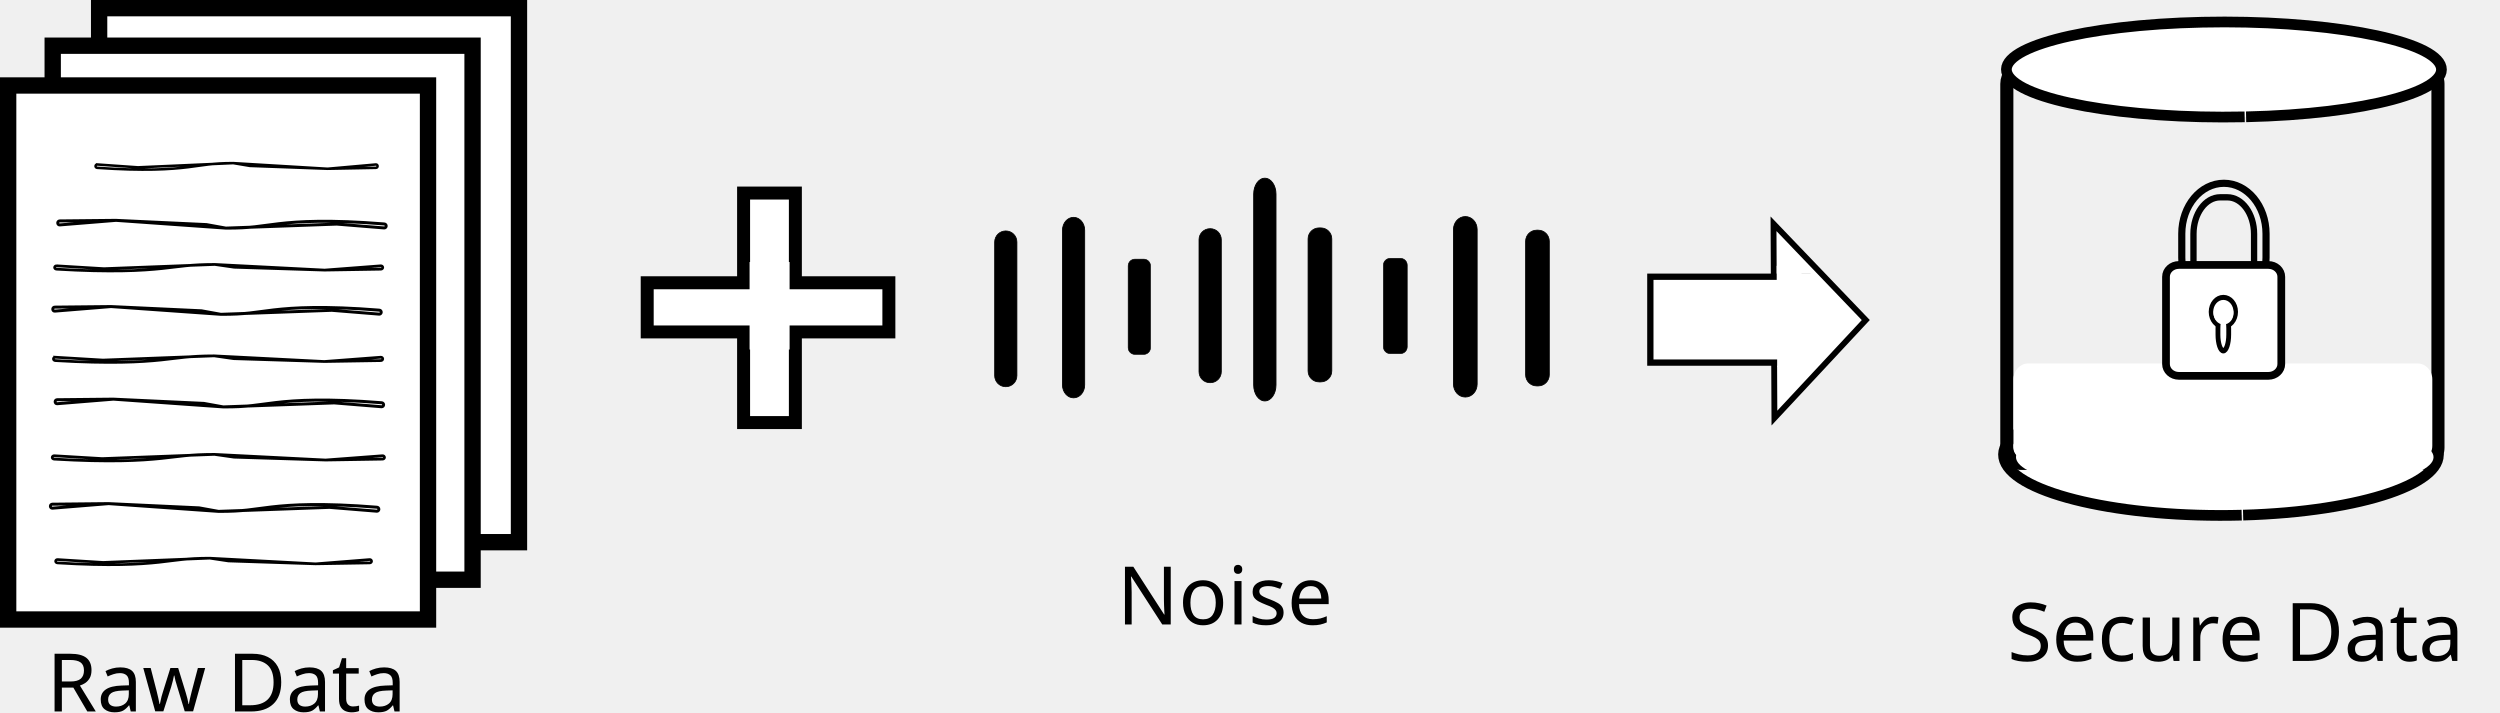
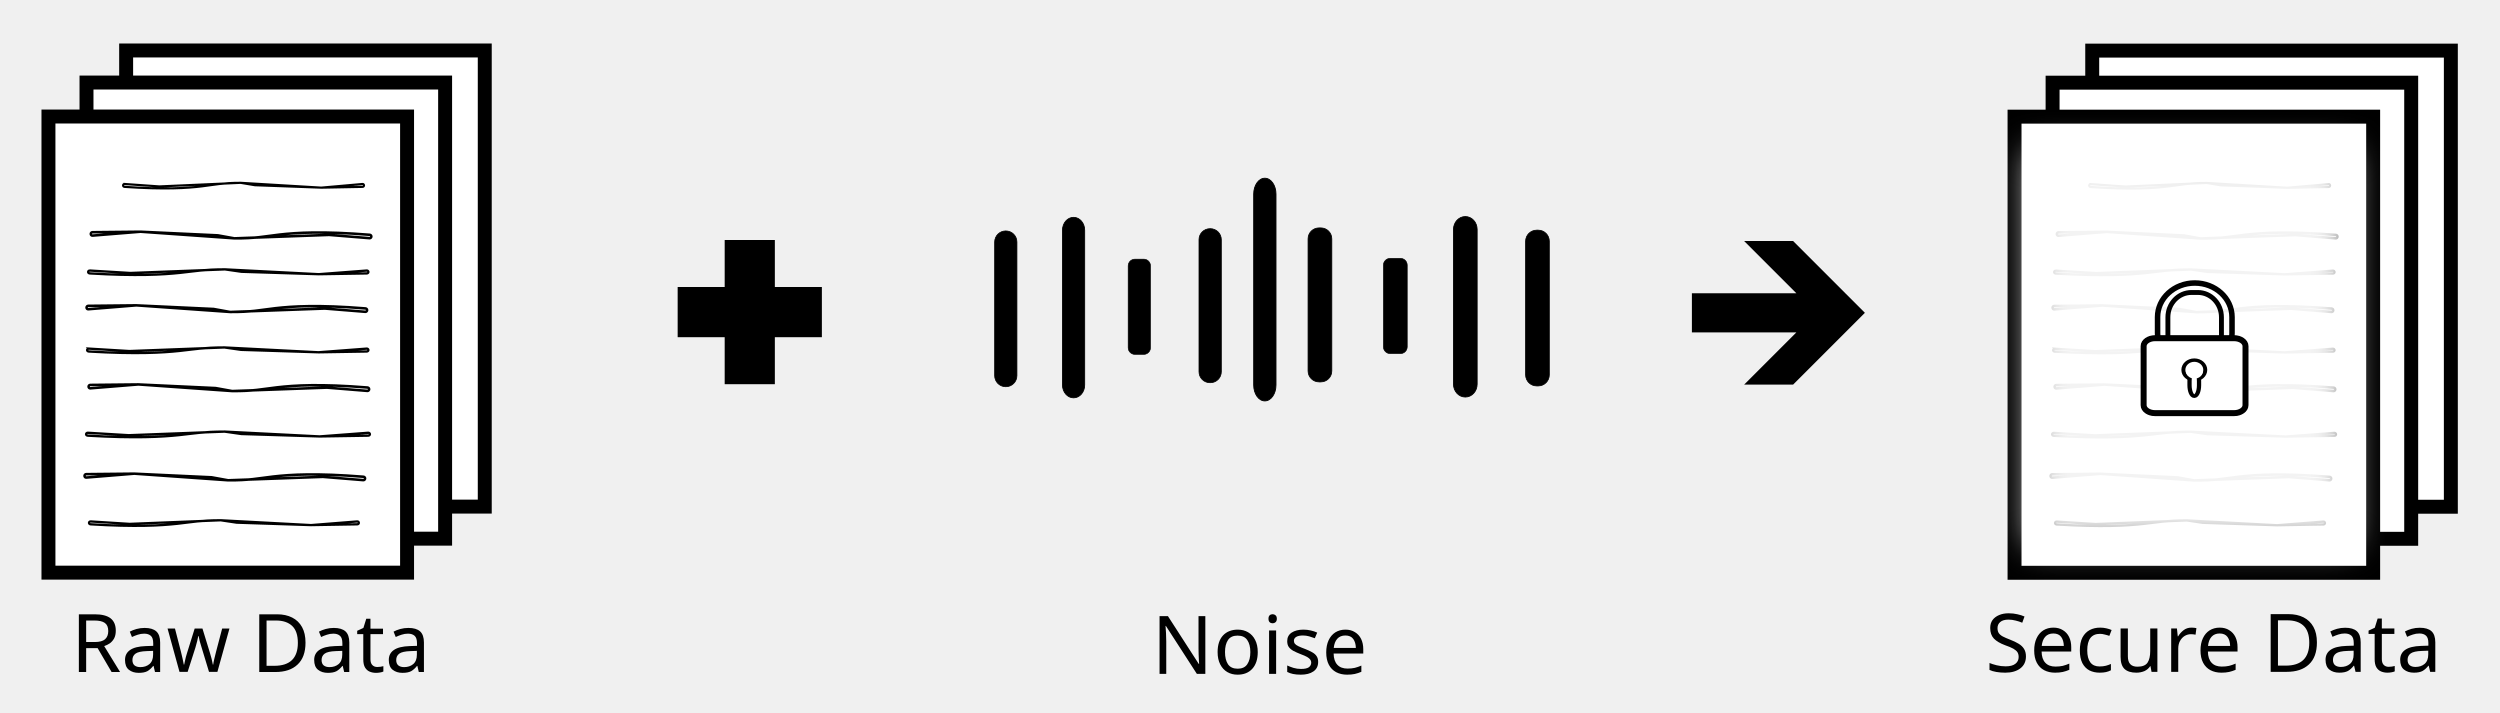
- <svg xmlns="http://www.w3.org/2000/svg" width="326.901mm" height="93.195mm" viewBox="0 0 326.901 93.195" version="1.1" id="svg5">
-   <defs id="defs2" />
+ <svg xmlns="http://www.w3.org/2000/svg" xmlns:xlink="http://www.w3.org/1999/xlink" width="326.901mm" height="93.195mm" viewBox="0 0 326.901 93.195" version="1.1" id="svg5">
+   <defs id="defs2">
+     <symbol id="MagneticDrum">
+       <path d="m 6.615,30.427 a 17.198,17.198 0 0 1 0,-21.167 H 33.073 a 17.198,17.198 0 0 1 0,21.167 z" style="stroke-width:0.529" id="path2652" />
+       <path d="m 33.073,30.427 a 17.198,17.198 0 0 1 0,-21.167" style="fill:none;stroke-width:0.529;stroke-linecap:butt" id="path2654" />
+     </symbol>
+     <symbol id="Mail">
+       <g style="fill:none;stroke-width:4" id="g2969">
+         <path style="stroke-width:1.058" d="m 2.778,14.579 h 13.494 V 4.63 H 2.778 Z" id="path2961" />
+         <path style="stroke-width:1.058" d="M 2.91,4.696 8.731,10.676 c 0.423,0.423 1.164,0.423 1.587,0.003 l 5.821,-5.983" id="path2963" />
+         <path style="stroke-width:1.058" d="M 3.175,14.287 7.646,9.79" id="path2965" />
+         <path style="stroke-width:1.058" d="M 15.875,14.287 11.404,9.79" id="path2967" />
+       </g>
+     </symbol>
+     <filter style="color-interpolation-filters:sRGB" id="filter7139" x="-0.134" width="1.267" y="-0.109" height="1.218">
+       <feGaussianBlur stdDeviation="2.15" id="feGaussianBlur7141" />
+     </filter>
+     <symbol id="RightArrow">
+       <path d="m 16.669,9.525 -5.821,5.821 H 6.879 L 11.113,11.113 H 2.646 V 7.938 H 11.113 L 6.879,3.704 h 3.969 z" style="stroke:none;stroke-width:0.265" id="path4299" />
+     </symbol>
+   </defs>
  <g id="layer2" style="display:inline;opacity:0.34" transform="translate(34.94489,-17.82593)" />
  <g id="layer4" transform="translate(34.94489,-17.82593)" />
  <g id="layer3" transform="translate(34.94489,-17.82593)">
-     <g id="g65388" transform="matrix(0.8296924,0,0,0.8296924,-30.37944,12.55806)" style="fill:#ffffff">
+     <g id="g65388" transform="matrix(0.7086715,0,0,0.7086715,-25.6214,19.01499)" style="fill:#ffffff">
      <rect style="fill:#ffffff;fill-opacity:1;stroke:#000000;stroke-width:2.573;stroke-miterlimit:4;stroke-dasharray:none;stroke-opacity:1" id="rect42633" width="66.17" height="84.162" x="10.119" y="7.636" ry="0" rx="0" />
      <text xml:space="preserve" style="font-style:normal;font-weight:normal;font-size:10.583px;line-height:1.25;font-family:sans-serif;fill:#ffffff;fill-opacity:1;stroke:none;stroke-width:0.265" x="7.144" y="25.135" id="text62208">
        <tspan id="tspan62206" style="fill:#ffffff;stroke-width:0.265" x="7.144" y="25.135">P</tspan>
      </text>
      <path id="rect62925" style="fill:#ffffff;stroke:#000000;stroke-width:0.4" d="m 16.669,23.019 6.424,0.452 15.007,-0.668 v 0 l 2.631,0.441 12.248,0.451 7.612,-0.676 c 0.146,-0.013 0.265,0.118 0.265,0.265 0,0.147 -0.118,0.265 -0.265,0.265 l -7.612,0.147 -4.941,-0.296 -9.938,-0.596 c -3.366,0.007 -4.67,0.344 -7.129,0.645 -2.76,0.338 -6.839,0.619 -14.302,0.101 -0.146,-0.01 -0.265,-0.118 -0.265,-0.265 0,-0.147 0.118,-0.265 0.265,-0.265 z" />
      <path id="rect62925-3" style="fill:#ffffff;stroke:#000000;stroke-width:0.431" d="m 10.262,38.99 7.474,0.452 17.459,-0.668 v 0 l 3.061,0.441 14.249,0.451 8.856,-0.676 c 0.17,-0.013 0.308,0.118 0.308,0.265 0,0.147 -0.137,0.265 -0.308,0.265 L 52.505,39.666 46.757,39.369 35.195,38.773 c -3.916,0.007 -5.433,0.344 -8.294,0.645 -3.211,0.338 -7.957,0.619 -16.639,0.101 -0.17,-0.01 -0.308,-0.118 -0.308,-0.265 0,-0.147 0.137,-0.265 0.308,-0.265 z" />
      <path id="rect62925-77" style="fill:#ffffff;stroke:#000000;stroke-width:0.432" d="m 10.076,53.396 7.501,0.452 17.522,-0.668 v 0 l 3.072,0.441 14.3,0.451 8.887,-0.676 c 0.17,-0.013 0.309,0.118 0.309,0.265 0,0.147 -0.138,0.265 -0.309,0.265 l -8.887,0.147 -5.769,-0.296 -11.603,-0.596 c -3.93,0.007 -5.453,0.344 -8.323,0.645 -3.222,0.338 -7.986,0.619 -16.699,0.101 -0.171,-0.01 -0.309,-0.118 -0.309,-0.265 0,-0.147 0.138,-0.265 0.309,-0.265 z" />
      <path id="rect62925-6" style="fill:#ffffff;stroke:#000000;stroke-width:0.434" d="M 9.892,68.924 17.459,69.376 35.137,68.707 v 0 l 3.099,0.441 14.428,0.451 8.967,-0.676 c 0.172,-0.013 0.312,0.118 0.312,0.265 0,0.147 -0.139,0.265 -0.312,0.265 l -8.967,0.147 -5.82,-0.296 -11.707,-0.596 c -3.965,0.007 -5.502,0.344 -8.398,0.645 -3.251,0.338 -8.057,0.619 -16.848,0.101 -0.172,-0.01 -0.312,-0.118 -0.312,-0.265 0,-0.147 0.139,-0.265 0.312,-0.265 z" />
      <path id="rect62925-4" style="fill:#ffffff;stroke:#000000;stroke-width:0.423" d="m 10.41,85.284 7.196,0.452 16.811,-0.668 v 0 l 2.947,0.441 13.72,0.451 8.527,-0.676 c 0.164,-0.013 0.296,0.118 0.296,0.265 0,0.147 -0.132,0.265 -0.296,0.265 L 51.085,85.959 45.55,85.663 34.417,85.067 c -3.77,0.007 -5.232,0.344 -7.986,0.645 -3.091,0.338 -7.662,0.619 -16.022,0.101 -0.164,-0.01 -0.296,-0.118 -0.296,-0.265 0,-0.147 0.132,-0.265 0.296,-0.265 z" />
      <path id="rect62925-7" style="fill:#ffffff;stroke:#000000;stroke-width:0.471" d="m 61.9,33.023 -7.476,-0.607 -17.484,0.632 v 0 l -3.059,-0.553 -14.258,-0.669 -8.872,0.721 c -0.17,0.014 -0.307,-0.143 -0.305,-0.318 0.002,-0.174 0.14,-0.313 0.311,-0.312 l 8.866,-0.092 5.751,0.406 11.567,0.817 c 3.92,0.028 5.443,-0.358 8.309,-0.69 3.218,-0.372 7.972,-0.662 16.657,0.035 0.17,0.014 0.307,0.143 0.305,0.318 -0.002,0.174 -0.14,0.313 -0.311,0.312 z" />
      <path id="rect62925-7-4" style="fill:#ffffff;stroke:#000000;stroke-width:0.471" d="M 61.119,46.609 53.642,46.003 36.159,46.635 v 0 L 33.099,46.081 18.841,45.412 9.969,46.133 c -0.17,0.014 -0.307,-0.143 -0.305,-0.318 0.002,-0.174 0.14,-0.313 0.311,-0.312 l 8.866,-0.092 5.751,0.406 11.567,0.817 c 3.92,0.028 5.443,-0.358 8.309,-0.69 3.218,-0.372 7.972,-0.662 16.657,0.035 0.17,0.014 0.307,0.143 0.305,0.318 -0.002,0.174 -0.14,0.313 -0.311,0.312 z" />
      <path id="rect62925-7-5" style="fill:#ffffff;stroke:#000000;stroke-width:0.471" d="m 61.493,61.202 -7.476,-0.607 -17.484,0.632 v 0 l -3.059,-0.553 -14.258,-0.669 -8.872,0.721 c -0.17,0.014 -0.307,-0.143 -0.305,-0.318 0.002,-0.174 0.14,-0.313 0.311,-0.312 l 8.866,-0.092 5.751,0.406 11.567,0.817 c 3.92,0.028 5.443,-0.358 8.309,-0.69 3.218,-0.372 7.972,-0.662 16.657,0.035 0.17,0.014 0.307,0.143 0.305,0.318 -0.002,0.174 -0.14,0.313 -0.311,0.312 z" />
      <path id="rect62925-7-0" style="fill:#ffffff;stroke:#000000;stroke-width:0.471" d="m 60.744,77.666 -7.476,-0.607 -17.484,0.632 v 0 L 32.725,77.138 18.467,76.469 9.595,77.19 c -0.17,0.014 -0.307,-0.143 -0.305,-0.318 0.002,-0.174 0.14,-0.313 0.311,-0.312 l 8.866,-0.092 5.751,0.406 11.567,0.817 c 3.92,0.028 5.443,-0.358 8.309,-0.69 3.218,-0.372 7.972,-0.662 16.657,0.035 0.17,0.014 0.307,0.143 0.305,0.318 -0.002,0.174 -0.14,0.313 -0.311,0.312 z" />
    </g>
-     <g id="g65388-8" transform="matrix(0.8296924,0,0,0.8296924,-30.2384,15.03153)" style="fill:#ffffff">
+     <g id="g65388-8" transform="matrix(0.7086715,0,0,0.7086715,-25.50093,21.12767)" style="fill:#ffffff">
      <rect style="fill:#ffffff;fill-opacity:1;stroke:#000000;stroke-width:2.573;stroke-miterlimit:4;stroke-dasharray:none;stroke-opacity:1" id="rect42633-6" width="66.17" height="84.162" x="2.634" y="10.571" ry="0" rx="0" />
      <text xml:space="preserve" style="font-style:normal;font-weight:normal;font-size:10.583px;line-height:1.25;font-family:sans-serif;fill:#ffffff;fill-opacity:1;stroke:none;stroke-width:0.265" x="7.144" y="25.135" id="text62208-3">
        <tspan id="tspan62206-1" style="fill:#ffffff;stroke-width:0.265" x="7.144" y="25.135">P</tspan>
      </text>
      <path id="rect62925-60" style="fill:#ffffff;stroke:#000000;stroke-width:0.4" d="m 16.669,23.019 6.424,0.452 15.007,-0.668 v 0 l 2.631,0.441 12.248,0.451 7.612,-0.676 c 0.146,-0.013 0.265,0.118 0.265,0.265 0,0.147 -0.118,0.265 -0.265,0.265 l -7.612,0.147 -4.941,-0.296 -9.938,-0.596 c -3.366,0.007 -4.67,0.344 -7.129,0.645 -2.76,0.338 -6.839,0.619 -14.302,0.101 -0.146,-0.01 -0.265,-0.118 -0.265,-0.265 0,-0.147 0.118,-0.265 0.265,-0.265 z" />
      <path id="rect62925-3-4" style="fill:#ffffff;stroke:#000000;stroke-width:0.431" d="m 10.262,38.99 7.474,0.452 17.459,-0.668 v 0 l 3.061,0.441 14.249,0.451 8.856,-0.676 c 0.17,-0.013 0.308,0.118 0.308,0.265 0,0.147 -0.137,0.265 -0.308,0.265 L 52.505,39.666 46.757,39.369 35.195,38.773 c -3.916,0.007 -5.433,0.344 -8.294,0.645 -3.211,0.338 -7.957,0.619 -16.639,0.101 -0.17,-0.01 -0.308,-0.118 -0.308,-0.265 0,-0.147 0.137,-0.265 0.308,-0.265 z" />
      <path id="rect62925-77-2" style="fill:#ffffff;stroke:#000000;stroke-width:0.432" d="m 10.076,53.396 7.501,0.452 17.522,-0.668 v 0 l 3.072,0.441 14.3,0.451 8.887,-0.676 c 0.17,-0.013 0.309,0.118 0.309,0.265 0,0.147 -0.138,0.265 -0.309,0.265 l -8.887,0.147 -5.769,-0.296 -11.603,-0.596 c -3.93,0.007 -5.453,0.344 -8.323,0.645 -3.222,0.338 -7.986,0.619 -16.699,0.101 -0.171,-0.01 -0.309,-0.118 -0.309,-0.265 0,-0.147 0.138,-0.265 0.309,-0.265 z" />
      <path id="rect62925-6-85" style="fill:#ffffff;stroke:#000000;stroke-width:0.434" d="M 9.892,68.924 17.459,69.376 35.137,68.707 v 0 l 3.099,0.441 14.428,0.451 8.967,-0.676 c 0.172,-0.013 0.312,0.118 0.312,0.265 0,0.147 -0.139,0.265 -0.312,0.265 l -8.967,0.147 -5.82,-0.296 -11.707,-0.596 c -3.965,0.007 -5.502,0.344 -8.398,0.645 -3.251,0.338 -8.057,0.619 -16.848,0.101 -0.172,-0.01 -0.312,-0.118 -0.312,-0.265 0,-0.147 0.139,-0.265 0.312,-0.265 z" />
      <path id="rect62925-4-5" style="fill:#ffffff;stroke:#000000;stroke-width:0.423" d="m 10.41,85.284 7.196,0.452 16.811,-0.668 v 0 l 2.947,0.441 13.72,0.451 8.527,-0.676 c 0.164,-0.013 0.296,0.118 0.296,0.265 0,0.147 -0.132,0.265 -0.296,0.265 L 51.085,85.959 45.55,85.663 34.417,85.067 c -3.77,0.007 -5.232,0.344 -7.986,0.645 -3.091,0.338 -7.662,0.619 -16.022,0.101 -0.164,-0.01 -0.296,-0.118 -0.296,-0.265 0,-0.147 0.132,-0.265 0.296,-0.265 z" />
      <path id="rect62925-7-9" style="fill:#ffffff;stroke:#000000;stroke-width:0.471" d="m 61.9,33.023 -7.476,-0.607 -17.484,0.632 v 0 l -3.059,-0.553 -14.258,-0.669 -8.872,0.721 c -0.17,0.014 -0.307,-0.143 -0.305,-0.318 0.002,-0.174 0.14,-0.313 0.311,-0.312 l 8.866,-0.092 5.751,0.406 11.567,0.817 c 3.92,0.028 5.443,-0.358 8.309,-0.69 3.218,-0.372 7.972,-0.662 16.657,0.035 0.17,0.014 0.307,0.143 0.305,0.318 -0.002,0.174 -0.14,0.313 -0.311,0.312 z" />
      <path id="rect62925-7-4-6" style="fill:#ffffff;stroke:#000000;stroke-width:0.471" d="M 61.119,46.609 53.642,46.003 36.159,46.635 v 0 L 33.099,46.081 18.841,45.412 9.969,46.133 c -0.17,0.014 -0.307,-0.143 -0.305,-0.318 0.002,-0.174 0.14,-0.313 0.311,-0.312 l 8.866,-0.092 5.751,0.406 11.567,0.817 c 3.92,0.028 5.443,-0.358 8.309,-0.69 3.218,-0.372 7.972,-0.662 16.657,0.035 0.17,0.014 0.307,0.143 0.305,0.318 -0.002,0.174 -0.14,0.313 -0.311,0.312 z" />
      <path id="rect62925-7-5-1" style="fill:#ffffff;stroke:#000000;stroke-width:0.471" d="m 61.493,61.202 -7.476,-0.607 -17.484,0.632 v 0 l -3.059,-0.553 -14.258,-0.669 -8.872,0.721 c -0.17,0.014 -0.307,-0.143 -0.305,-0.318 0.002,-0.174 0.14,-0.313 0.311,-0.312 l 8.866,-0.092 5.751,0.406 11.567,0.817 c 3.92,0.028 5.443,-0.358 8.309,-0.69 3.218,-0.372 7.972,-0.662 16.657,0.035 0.17,0.014 0.307,0.143 0.305,0.318 -0.002,0.174 -0.14,0.313 -0.311,0.312 z" />
      <path id="rect62925-7-0-12" style="fill:#ffffff;stroke:#000000;stroke-width:0.471" d="m 60.744,77.666 -7.476,-0.607 -17.484,0.632 v 0 L 32.725,77.138 18.467,76.469 9.595,77.19 c -0.17,0.014 -0.307,-0.143 -0.305,-0.318 0.002,-0.174 0.14,-0.313 0.311,-0.312 l 8.866,-0.092 5.751,0.406 11.567,0.817 c 3.92,0.028 5.443,-0.358 8.309,-0.69 3.218,-0.372 7.972,-0.662 16.657,0.035 0.17,0.014 0.307,0.143 0.305,0.318 -0.002,0.174 -0.14,0.313 -0.311,0.312 z" />
    </g>
-     <g id="g65388-6" transform="matrix(0.8296924,0,0,0.8296924,-36.0626,20.23368)" style="fill:#ffffff">
+     <g id="g65388-6" transform="matrix(0.7086715,0,0,0.7086715,-30.47561,25.57103)" style="fill:#ffffff">
      <rect style="fill:#ffffff;fill-opacity:1;stroke:#000000;stroke-width:2.573;stroke-miterlimit:4;stroke-dasharray:none;stroke-opacity:1" id="rect42633-2" width="66.17" height="84.162" x="2.634" y="10.571" ry="0" rx="0" />
      <text xml:space="preserve" style="font-style:normal;font-weight:normal;font-size:10.583px;line-height:1.25;font-family:sans-serif;fill:#ffffff;fill-opacity:1;stroke:none;stroke-width:0.265" x="7.144" y="25.135" id="text62208-0">
        <tspan id="tspan62206-4" style="fill:#ffffff;stroke-width:0.265" x="7.144" y="25.135">P</tspan>
      </text>
      <path id="rect62925-1" style="fill:#ffffff;stroke:#000000;stroke-width:0.4" d="m 16.669,23.019 6.424,0.452 15.007,-0.668 v 0 l 2.631,0.441 12.248,0.451 7.612,-0.676 c 0.146,-0.013 0.265,0.118 0.265,0.265 0,0.147 -0.118,0.265 -0.265,0.265 l -7.612,0.147 -4.941,-0.296 -9.938,-0.596 c -3.366,0.007 -4.67,0.344 -7.129,0.645 -2.76,0.338 -6.839,0.619 -14.302,0.101 -0.146,-0.01 -0.265,-0.118 -0.265,-0.265 0,-0.147 0.118,-0.265 0.265,-0.265 z" />
      <path id="rect62925-3-2" style="fill:#ffffff;stroke:#000000;stroke-width:0.431" d="m 10.262,38.99 7.474,0.452 17.459,-0.668 v 0 l 3.061,0.441 14.249,0.451 8.856,-0.676 c 0.17,-0.013 0.308,0.118 0.308,0.265 0,0.147 -0.137,0.265 -0.308,0.265 L 52.505,39.666 46.757,39.369 35.195,38.773 c -3.916,0.007 -5.433,0.344 -8.294,0.645 -3.211,0.338 -7.957,0.619 -16.639,0.101 -0.17,-0.01 -0.308,-0.118 -0.308,-0.265 0,-0.147 0.137,-0.265 0.308,-0.265 z" />
      <path id="rect62925-77-4" style="fill:#ffffff;stroke:#000000;stroke-width:0.432" d="m 10.076,53.396 7.501,0.452 17.522,-0.668 v 0 l 3.072,0.441 14.3,0.451 8.887,-0.676 c 0.17,-0.013 0.309,0.118 0.309,0.265 0,0.147 -0.138,0.265 -0.309,0.265 l -8.887,0.147 -5.769,-0.296 -11.603,-0.596 c -3.93,0.007 -5.453,0.344 -8.323,0.645 -3.222,0.338 -7.986,0.619 -16.699,0.101 -0.171,-0.01 -0.309,-0.118 -0.309,-0.265 0,-0.147 0.138,-0.265 0.309,-0.265 z" />
      <path id="rect62925-6-8" style="fill:#ffffff;stroke:#000000;stroke-width:0.434" d="M 9.892,68.924 17.459,69.376 35.137,68.707 v 0 l 3.099,0.441 14.428,0.451 8.967,-0.676 c 0.172,-0.013 0.312,0.118 0.312,0.265 0,0.147 -0.139,0.265 -0.312,0.265 l -8.967,0.147 -5.82,-0.296 -11.707,-0.596 c -3.965,0.007 -5.502,0.344 -8.398,0.645 -3.251,0.338 -8.057,0.619 -16.848,0.101 -0.172,-0.01 -0.312,-0.118 -0.312,-0.265 0,-0.147 0.139,-0.265 0.312,-0.265 z" />
      <path id="rect62925-4-0" style="fill:#ffffff;stroke:#000000;stroke-width:0.423" d="m 10.41,85.284 7.196,0.452 16.811,-0.668 v 0 l 2.947,0.441 13.72,0.451 8.527,-0.676 c 0.164,-0.013 0.296,0.118 0.296,0.265 0,0.147 -0.132,0.265 -0.296,0.265 L 51.085,85.959 45.55,85.663 34.417,85.067 c -3.77,0.007 -5.232,0.344 -7.986,0.645 -3.091,0.338 -7.662,0.619 -16.022,0.101 -0.164,-0.01 -0.296,-0.118 -0.296,-0.265 0,-0.147 0.132,-0.265 0.296,-0.265 z" />
      <path id="rect62925-7-1" style="fill:#ffffff;stroke:#000000;stroke-width:0.471" d="m 61.9,33.023 -7.476,-0.607 -17.484,0.632 v 0 l -3.059,-0.553 -14.258,-0.669 -8.872,0.721 c -0.17,0.014 -0.307,-0.143 -0.305,-0.318 0.002,-0.174 0.14,-0.313 0.311,-0.312 l 8.866,-0.092 5.751,0.406 11.567,0.817 c 3.92,0.028 5.443,-0.358 8.309,-0.69 3.218,-0.372 7.972,-0.662 16.657,0.035 0.17,0.014 0.307,0.143 0.305,0.318 -0.002,0.174 -0.14,0.313 -0.311,0.312 z" />
      <path id="rect62925-7-4-2" style="fill:#ffffff;stroke:#000000;stroke-width:0.471" d="M 61.119,46.609 53.642,46.003 36.159,46.635 v 0 L 33.099,46.081 18.841,45.412 9.969,46.133 c -0.17,0.014 -0.307,-0.143 -0.305,-0.318 0.002,-0.174 0.14,-0.313 0.311,-0.312 l 8.866,-0.092 5.751,0.406 11.567,0.817 c 3.92,0.028 5.443,-0.358 8.309,-0.69 3.218,-0.372 7.972,-0.662 16.657,0.035 0.17,0.014 0.307,0.143 0.305,0.318 -0.002,0.174 -0.14,0.313 -0.311,0.312 z" />
      <path id="rect62925-7-5-5" style="fill:#ffffff;stroke:#000000;stroke-width:0.471" d="m 61.493,61.202 -7.476,-0.607 -17.484,0.632 v 0 l -3.059,-0.553 -14.258,-0.669 -8.872,0.721 c -0.17,0.014 -0.307,-0.143 -0.305,-0.318 0.002,-0.174 0.14,-0.313 0.311,-0.312 l 8.866,-0.092 5.751,0.406 11.567,0.817 c 3.92,0.028 5.443,-0.358 8.309,-0.69 3.218,-0.372 7.972,-0.662 16.657,0.035 0.17,0.014 0.307,0.143 0.305,0.318 -0.002,0.174 -0.14,0.313 -0.311,0.312 z" />
      <path id="rect62925-7-0-1" style="fill:#ffffff;stroke:#000000;stroke-width:0.471" d="m 60.744,77.666 -7.476,-0.607 -17.484,0.632 v 0 L 32.725,77.138 18.467,76.469 9.595,77.19 c -0.17,0.014 -0.307,-0.143 -0.305,-0.318 0.002,-0.174 0.14,-0.313 0.311,-0.312 l 8.866,-0.092 5.751,0.406 11.567,0.817 c 3.92,0.028 5.443,-0.358 8.309,-0.69 3.218,-0.372 7.972,-0.662 16.657,0.035 0.17,0.014 0.307,0.143 0.305,0.318 -0.002,0.174 -0.14,0.313 -0.311,0.312 z" />
    </g>
-     <text xml:space="preserve" style="font-style:normal;font-weight:normal;font-size:10.583px;line-height:1.25;font-family:sans-serif;fill:#000000;fill-opacity:1;stroke:none;stroke-width:0.265" x="-28.84" y="110.86" id="text27894">
-       <tspan id="tspan27892" style="stroke-width:0.265" x="-28.84" y="110.86">Raw Data</tspan>
+     <text xml:space="preserve" style="font-style:normal;font-weight:normal;font-size:10.583px;line-height:1.25;font-family:sans-serif;fill:#000000;fill-opacity:1;stroke:none;stroke-width:0.265" x="-25.665" y="105.701" id="text27894">
+       <tspan id="tspan27892" style="stroke-width:0.265" x="-25.665" y="105.701">Raw Data</tspan>
    </text>
-     <rect style="display:inline;fill:#ffffff;fill-opacity:1;stroke:#000000;stroke-width:1.697;stroke-miterlimit:4;stroke-dasharray:none;stroke-opacity:1" id="rect71691" width="6.771" height="30.012" x="62.287" y="43.07" />
-     <rect style="display:inline;fill:#ffffff;fill-opacity:1;stroke:#000000;stroke-width:1.697;stroke-miterlimit:4;stroke-dasharray:none;stroke-opacity:1" id="rect71691-5" width="6.431" height="31.6" x="54.799" y="-81.284" transform="rotate(90)" />
-     <rect style="display:inline;fill:#ffffff;fill-opacity:1;stroke:#ffffff;stroke-width:0.508;stroke-miterlimit:4;stroke-dasharray:none;stroke-opacity:1" id="rect71817" width="4.725" height="10.937" x="63.324" y="52.34" />
    <rect style="fill:#000000;stroke:#000000;stroke-width:0.108" id="rect32636" width="2.906" height="23.603" x="103.984" y="46.245" ry="1.686" />
    <rect style="fill:#000000;stroke:#000000;stroke-width:0.078" id="rect32636-2" width="2.923" height="12.457" x="112.574" y="51.711" ry="0.89" />
    <rect style="fill:#000000;stroke:#000000;stroke-width:0.1" id="rect32636-4" width="2.917" height="20.141" x="121.837" y="47.728" ry="1.439" />
    <rect style="fill:#000000;stroke:#000000;stroke-width:0.12" id="rect32636-4-3" width="2.912" height="29.116" x="128.99" y="41.132" ry="2.08" />
    <rect style="fill:#000000;stroke:#000000;stroke-width:0.1" id="rect32636-8" width="2.91" height="20.373" x="95.118" y="48.022" ry="1.455" />
    <rect style="fill:#000000;stroke:#000000;stroke-width:0.111" id="rect32636-0" width="3.093" height="23.599" x="-158.206" y="46.144" ry="1.686" transform="scale(-1,1)" />
    <rect style="fill:#000000;stroke:#000000;stroke-width:0.081" id="rect32636-2-3" width="3.111" height="12.455" x="-149.063" y="51.609" ry="0.89" transform="scale(-1,1)" />
    <rect style="fill:#000000;stroke:#000000;stroke-width:0.103" id="rect32636-4-5" width="3.105" height="20.138" x="-139.203" y="47.626" ry="1.438" transform="scale(-1,1)" />
    <rect style="fill:#000000;stroke:#000000;stroke-width:0.103" id="rect32636-8-8" width="3.098" height="20.37" x="-167.643" y="47.921" ry="1.455" transform="scale(-1,1)" />
-     <g id="g55962" transform="matrix(0.5175705,0,0,0.5175705,141.4166,8.957724)" style="display:inline">
-       <g id="g55543">
-         <path id="rect36184" style="fill:#ffffff;fill-opacity:1;stroke:#000000;stroke-width:1.476" d="m 107.317,73.673 v 0 l 23.31,24.32 -23.083,24.764 z" />
-         <rect style="fill:#ffffff;fill-opacity:1;stroke:#000000;stroke-width:1.587;stroke-miterlimit:4;stroke-dasharray:none;stroke-opacity:1" id="rect37778" width="39.688" height="21.696" x="76.2" y="87.048" />
-       </g>
-       <rect style="fill:#ffffff;fill-opacity:1;stroke:#ffffff;stroke-width:1.092;stroke-opacity:1" id="rect55808" width="5.064" height="23.035" x="108.779" y="86.19" />
-       <rect style="fill:#ffffff;fill-opacity:1;stroke:#ffffff;stroke-width:1.071;stroke-opacity:1" id="rect55808-3" width="5.085" height="22.074" x="108.658" y="84.823" />
-       <rect style="fill:#ffffff;fill-opacity:1;stroke:#ffffff;stroke-width:1.091;stroke-opacity:1" id="rect55808-3-8" width="5.085" height="22.911" x="112.353" y="86.699" />
+     <g id="use10402" style="fill:#000000;stroke:#000000" transform="matrix(1.549281,0,0,1.549281,48.33817,43.87887)">
+       <path id="path4844" style="stroke:none;stroke-width:0.265" d="m 11.642,3.44 v 3.969 h 3.969 v 4.233 h -3.969 v 3.969 H 7.408 v -3.969 h -3.969 V 7.408 h 3.969 v -3.969 z" />
    </g>
-     <path style="fill:#ffffff;stroke:#000000;stroke-width:1.4;stroke-miterlimit:4;stroke-dasharray:none" id="path33155-4" d="m 258.18,85.188 a 28.434,7.942 0 0 1 -31.009,-7.136 28.434,7.942 0 0 1 25.496,-8.673 28.434,7.942 0 0 1 31.093,7.107 28.434,7.942 0 0 1 -25.394,8.697" />
-     <rect style="fill:none;stroke:#000000;stroke-width:1.713;stroke-miterlimit:4;stroke-dasharray:none;stroke-opacity:1" id="rect34227" width="56.375" height="51.698" x="227.469" y="26.723" rx="1.879" ry="2.075" />
-     <path style="fill:#ffffff;stroke:#000000;stroke-width:0;stroke-miterlimit:4;stroke-dasharray:none;stroke-opacity:1" id="path34491" d="m 258.567,82.809 a 27.299,5.235 0 0 1 -29.772,-4.703 27.299,5.235 0 0 1 24.479,-5.717 27.299,5.235 0 0 1 29.853,4.685 27.299,5.235 0 0 1 -24.381,5.732" />
-     <rect style="fill:#ffffff;stroke:#000000;stroke-width:0;stroke-miterlimit:4;stroke-dasharray:none;stroke-opacity:1" id="rect34741" width="54.769" height="12.832" x="228.335" y="65.352" rx="1.933" ry="2.075" />
+     <g id="g65388-7" transform="matrix(0.7086715,0,0,0.7086715,231.4648,19.03264)" style="fill:#ffffff">
+       <rect style="fill:#ffffff;fill-opacity:1;stroke:#000000;stroke-width:2.573;stroke-miterlimit:4;stroke-dasharray:none;stroke-opacity:1" id="rect42633-5" width="66.17" height="84.162" x="10.119" y="7.636" ry="0" rx="0" />
+       <text xml:space="preserve" style="font-style:normal;font-weight:normal;font-size:10.583px;line-height:1.25;font-family:sans-serif;fill:#ffffff;fill-opacity:1;stroke:none;stroke-width:0.265" x="7.144" y="25.135" id="text62208-9">
+         <tspan id="tspan62206-2" style="fill:#ffffff;stroke-width:0.265" x="7.144" y="25.135">P</tspan>
+       </text>
+       <path id="rect62925-2" style="fill:#ffffff;stroke:#000000;stroke-width:0.4" d="m 16.669,23.019 6.424,0.452 15.007,-0.668 v 0 l 2.631,0.441 12.248,0.451 7.612,-0.676 c 0.146,-0.013 0.265,0.118 0.265,0.265 0,0.147 -0.118,0.265 -0.265,0.265 l -7.612,0.147 -4.941,-0.296 -9.938,-0.596 c -3.366,0.007 -4.67,0.344 -7.129,0.645 -2.76,0.338 -6.839,0.619 -14.302,0.101 -0.146,-0.01 -0.265,-0.118 -0.265,-0.265 0,-0.147 0.118,-0.265 0.265,-0.265 z" />
+       <path id="rect62925-3-8" style="fill:#ffffff;stroke:#000000;stroke-width:0.431" d="m 10.262,38.99 7.474,0.452 17.459,-0.668 v 0 l 3.061,0.441 14.249,0.451 8.856,-0.676 c 0.17,-0.013 0.308,0.118 0.308,0.265 0,0.147 -0.137,0.265 -0.308,0.265 L 52.505,39.666 46.757,39.369 35.195,38.773 c -3.916,0.007 -5.433,0.344 -8.294,0.645 -3.211,0.338 -7.957,0.619 -16.639,0.101 -0.17,-0.01 -0.308,-0.118 -0.308,-0.265 0,-0.147 0.137,-0.265 0.308,-0.265 z" />
+       <path id="rect62925-77-9" style="fill:#ffffff;stroke:#000000;stroke-width:0.432" d="m 10.076,53.396 7.501,0.452 17.522,-0.668 v 0 l 3.072,0.441 14.3,0.451 8.887,-0.676 c 0.17,-0.013 0.309,0.118 0.309,0.265 0,0.147 -0.138,0.265 -0.309,0.265 l -8.887,0.147 -5.769,-0.296 -11.603,-0.596 c -3.93,0.007 -5.453,0.344 -8.323,0.645 -3.222,0.338 -7.986,0.619 -16.699,0.101 -0.171,-0.01 -0.309,-0.118 -0.309,-0.265 0,-0.147 0.138,-0.265 0.309,-0.265 z" />
+       <path id="rect62925-6-7" style="fill:#ffffff;stroke:#000000;stroke-width:0.434" d="M 9.892,68.924 17.459,69.376 35.137,68.707 v 0 l 3.099,0.441 14.428,0.451 8.967,-0.676 c 0.172,-0.013 0.312,0.118 0.312,0.265 0,0.147 -0.139,0.265 -0.312,0.265 l -8.967,0.147 -5.82,-0.296 -11.707,-0.596 c -3.965,0.007 -5.502,0.344 -8.398,0.645 -3.251,0.338 -8.057,0.619 -16.848,0.101 -0.172,-0.01 -0.312,-0.118 -0.312,-0.265 0,-0.147 0.139,-0.265 0.312,-0.265 z" />
+       <path id="rect62925-4-3" style="fill:#ffffff;stroke:#000000;stroke-width:0.423" d="m 10.41,85.284 7.196,0.452 16.811,-0.668 v 0 l 2.947,0.441 13.72,0.451 8.527,-0.676 c 0.164,-0.013 0.296,0.118 0.296,0.265 0,0.147 -0.132,0.265 -0.296,0.265 L 51.085,85.959 45.55,85.663 34.417,85.067 c -3.77,0.007 -5.232,0.344 -7.986,0.645 -3.091,0.338 -7.662,0.619 -16.022,0.101 -0.164,-0.01 -0.296,-0.118 -0.296,-0.265 0,-0.147 0.132,-0.265 0.296,-0.265 z" />
+       <path id="rect62925-7-6" style="fill:#ffffff;stroke:#000000;stroke-width:0.471" d="m 61.9,33.023 -7.476,-0.607 -17.484,0.632 v 0 l -3.059,-0.553 -14.258,-0.669 -8.872,0.721 c -0.17,0.014 -0.307,-0.143 -0.305,-0.318 0.002,-0.174 0.14,-0.313 0.311,-0.312 l 8.866,-0.092 5.751,0.406 11.567,0.817 c 3.92,0.028 5.443,-0.358 8.309,-0.69 3.218,-0.372 7.972,-0.662 16.657,0.035 0.17,0.014 0.307,0.143 0.305,0.318 -0.002,0.174 -0.14,0.313 -0.311,0.312 z" />
+       <path id="rect62925-7-4-1" style="fill:#ffffff;stroke:#000000;stroke-width:0.471" d="M 61.119,46.609 53.642,46.003 36.159,46.635 v 0 L 33.099,46.081 18.841,45.412 9.969,46.133 c -0.17,0.014 -0.307,-0.143 -0.305,-0.318 0.002,-0.174 0.14,-0.313 0.311,-0.312 l 8.866,-0.092 5.751,0.406 11.567,0.817 c 3.92,0.028 5.443,-0.358 8.309,-0.69 3.218,-0.372 7.972,-0.662 16.657,0.035 0.17,0.014 0.307,0.143 0.305,0.318 -0.002,0.174 -0.14,0.313 -0.311,0.312 z" />
+       <path id="rect62925-7-5-2" style="fill:#ffffff;stroke:#000000;stroke-width:0.471" d="m 61.493,61.202 -7.476,-0.607 -17.484,0.632 v 0 l -3.059,-0.553 -14.258,-0.669 -8.872,0.721 c -0.17,0.014 -0.307,-0.143 -0.305,-0.318 0.002,-0.174 0.14,-0.313 0.311,-0.312 l 8.866,-0.092 5.751,0.406 11.567,0.817 c 3.92,0.028 5.443,-0.358 8.309,-0.69 3.218,-0.372 7.972,-0.662 16.657,0.035 0.17,0.014 0.307,0.143 0.305,0.318 -0.002,0.174 -0.14,0.313 -0.311,0.312 z" />
+       <path id="rect62925-7-0-9" style="fill:#ffffff;stroke:#000000;stroke-width:0.471" d="m 60.744,77.666 -7.476,-0.607 -17.484,0.632 v 0 L 32.725,77.138 18.467,76.469 9.595,77.19 c -0.17,0.014 -0.307,-0.143 -0.305,-0.318 0.002,-0.174 0.14,-0.313 0.311,-0.312 l 8.866,-0.092 5.751,0.406 11.567,0.817 c 3.92,0.028 5.443,-0.358 8.309,-0.69 3.218,-0.372 7.972,-0.662 16.657,0.035 0.17,0.014 0.307,0.143 0.305,0.318 -0.002,0.174 -0.14,0.313 -0.311,0.312 z" />
+     </g>
+     <g id="g65388-8-3" transform="matrix(0.7086715,0,0,0.7086715,231.5852,21.14532)" style="fill:#ffffff">
+       <rect style="fill:#ffffff;fill-opacity:1;stroke:#000000;stroke-width:2.573;stroke-miterlimit:4;stroke-dasharray:none;stroke-opacity:1" id="rect42633-6-1" width="66.17" height="84.162" x="2.634" y="10.571" ry="0" rx="0" />
+       <text xml:space="preserve" style="font-style:normal;font-weight:normal;font-size:10.583px;line-height:1.25;font-family:sans-serif;fill:#ffffff;fill-opacity:1;stroke:none;stroke-width:0.265" x="7.144" y="25.135" id="text62208-3-9">
+         <tspan id="tspan62206-1-4" style="fill:#ffffff;stroke-width:0.265" x="7.144" y="25.135">P</tspan>
+       </text>
+       <path id="rect62925-60-7" style="fill:#ffffff;stroke:#000000;stroke-width:0.4" d="m 16.669,23.019 6.424,0.452 15.007,-0.668 v 0 l 2.631,0.441 12.248,0.451 7.612,-0.676 c 0.146,-0.013 0.265,0.118 0.265,0.265 0,0.147 -0.118,0.265 -0.265,0.265 l -7.612,0.147 -4.941,-0.296 -9.938,-0.596 c -3.366,0.007 -4.67,0.344 -7.129,0.645 -2.76,0.338 -6.839,0.619 -14.302,0.101 -0.146,-0.01 -0.265,-0.118 -0.265,-0.265 0,-0.147 0.118,-0.265 0.265,-0.265 z" />
+       <path id="rect62925-3-4-8" style="fill:#ffffff;stroke:#000000;stroke-width:0.431" d="m 10.262,38.99 7.474,0.452 17.459,-0.668 v 0 l 3.061,0.441 14.249,0.451 8.856,-0.676 c 0.17,-0.013 0.308,0.118 0.308,0.265 0,0.147 -0.137,0.265 -0.308,0.265 L 52.505,39.666 46.757,39.369 35.195,38.773 c -3.916,0.007 -5.433,0.344 -8.294,0.645 -3.211,0.338 -7.957,0.619 -16.639,0.101 -0.17,-0.01 -0.308,-0.118 -0.308,-0.265 0,-0.147 0.137,-0.265 0.308,-0.265 z" />
+       <path id="rect62925-77-2-4" style="fill:#ffffff;stroke:#000000;stroke-width:0.432" d="m 10.076,53.396 7.501,0.452 17.522,-0.668 v 0 l 3.072,0.441 14.3,0.451 8.887,-0.676 c 0.17,-0.013 0.309,0.118 0.309,0.265 0,0.147 -0.138,0.265 -0.309,0.265 l -8.887,0.147 -5.769,-0.296 -11.603,-0.596 c -3.93,0.007 -5.453,0.344 -8.323,0.645 -3.222,0.338 -7.986,0.619 -16.699,0.101 -0.171,-0.01 -0.309,-0.118 -0.309,-0.265 0,-0.147 0.138,-0.265 0.309,-0.265 z" />
+       <path id="rect62925-6-85-5" style="fill:#ffffff;stroke:#000000;stroke-width:0.434" d="M 9.892,68.924 17.459,69.376 35.137,68.707 v 0 l 3.099,0.441 14.428,0.451 8.967,-0.676 c 0.172,-0.013 0.312,0.118 0.312,0.265 0,0.147 -0.139,0.265 -0.312,0.265 l -8.967,0.147 -5.82,-0.296 -11.707,-0.596 c -3.965,0.007 -5.502,0.344 -8.398,0.645 -3.251,0.338 -8.057,0.619 -16.848,0.101 -0.172,-0.01 -0.312,-0.118 -0.312,-0.265 0,-0.147 0.139,-0.265 0.312,-0.265 z" />
+       <path id="rect62925-4-5-0" style="fill:#ffffff;stroke:#000000;stroke-width:0.423" d="m 10.41,85.284 7.196,0.452 16.811,-0.668 v 0 l 2.947,0.441 13.72,0.451 8.527,-0.676 c 0.164,-0.013 0.296,0.118 0.296,0.265 0,0.147 -0.132,0.265 -0.296,0.265 L 51.085,85.959 45.55,85.663 34.417,85.067 c -3.77,0.007 -5.232,0.344 -7.986,0.645 -3.091,0.338 -7.662,0.619 -16.022,0.101 -0.164,-0.01 -0.296,-0.118 -0.296,-0.265 0,-0.147 0.132,-0.265 0.296,-0.265 z" />
+       <path id="rect62925-7-9-3" style="fill:#ffffff;stroke:#000000;stroke-width:0.471" d="m 61.9,33.023 -7.476,-0.607 -17.484,0.632 v 0 l -3.059,-0.553 -14.258,-0.669 -8.872,0.721 c -0.17,0.014 -0.307,-0.143 -0.305,-0.318 0.002,-0.174 0.14,-0.313 0.311,-0.312 l 8.866,-0.092 5.751,0.406 11.567,0.817 c 3.92,0.028 5.443,-0.358 8.309,-0.69 3.218,-0.372 7.972,-0.662 16.657,0.035 0.17,0.014 0.307,0.143 0.305,0.318 -0.002,0.174 -0.14,0.313 -0.311,0.312 z" />
+       <path id="rect62925-7-4-6-6" style="fill:#ffffff;stroke:#000000;stroke-width:0.471" d="M 61.119,46.609 53.642,46.003 36.159,46.635 v 0 L 33.099,46.081 18.841,45.412 9.969,46.133 c -0.17,0.014 -0.307,-0.143 -0.305,-0.318 0.002,-0.174 0.14,-0.313 0.311,-0.312 l 8.866,-0.092 5.751,0.406 11.567,0.817 c 3.92,0.028 5.443,-0.358 8.309,-0.69 3.218,-0.372 7.972,-0.662 16.657,0.035 0.17,0.014 0.307,0.143 0.305,0.318 -0.002,0.174 -0.14,0.313 -0.311,0.312 z" />
+       <path id="rect62925-7-5-1-1" style="fill:#ffffff;stroke:#000000;stroke-width:0.471" d="m 61.493,61.202 -7.476,-0.607 -17.484,0.632 v 0 l -3.059,-0.553 -14.258,-0.669 -8.872,0.721 c -0.17,0.014 -0.307,-0.143 -0.305,-0.318 0.002,-0.174 0.14,-0.313 0.311,-0.312 l 8.866,-0.092 5.751,0.406 11.567,0.817 c 3.92,0.028 5.443,-0.358 8.309,-0.69 3.218,-0.372 7.972,-0.662 16.657,0.035 0.17,0.014 0.307,0.143 0.305,0.318 -0.002,0.174 -0.14,0.313 -0.311,0.312 z" />
+       <path id="rect62925-7-0-12-0" style="fill:#ffffff;stroke:#000000;stroke-width:0.471" d="m 60.744,77.666 -7.476,-0.607 -17.484,0.632 v 0 L 32.725,77.138 18.467,76.469 9.595,77.19 c -0.17,0.014 -0.307,-0.143 -0.305,-0.318 0.002,-0.174 0.14,-0.313 0.311,-0.312 l 8.866,-0.092 5.751,0.406 11.567,0.817 c 3.92,0.028 5.443,-0.358 8.309,-0.69 3.218,-0.372 7.972,-0.662 16.657,0.035 0.17,0.014 0.307,0.143 0.305,0.318 -0.002,0.174 -0.14,0.313 -0.311,0.312 z" />
+     </g>
+     <g id="g65388-6-6" transform="matrix(0.7086715,0,0,0.7086715,226.6106,25.58867)" style="fill:#ffffff">
+       <rect style="fill:#ffffff;fill-opacity:1;stroke:#000000;stroke-width:2.573;stroke-miterlimit:4;stroke-dasharray:none;stroke-opacity:1" id="rect42633-2-3" width="66.17" height="84.162" x="2.634" y="10.571" ry="0" rx="0" />
+       <text xml:space="preserve" style="font-style:normal;font-weight:normal;font-size:10.583px;line-height:1.25;font-family:sans-serif;fill:#ffffff;fill-opacity:1;stroke:none;stroke-width:0.265" x="7.144" y="25.135" id="text62208-0-2">
+         <tspan id="tspan62206-4-0" style="fill:#ffffff;stroke-width:0.265" x="7.144" y="25.135">P</tspan>
+       </text>
+       <path id="rect62925-1-6" style="fill:#ffffff;stroke:#000000;stroke-width:0.4" d="m 16.669,23.019 6.424,0.452 15.007,-0.668 v 0 l 2.631,0.441 12.248,0.451 7.612,-0.676 c 0.146,-0.013 0.265,0.118 0.265,0.265 0,0.147 -0.118,0.265 -0.265,0.265 l -7.612,0.147 -4.941,-0.296 -9.938,-0.596 c -3.366,0.007 -4.67,0.344 -7.129,0.645 -2.76,0.338 -6.839,0.619 -14.302,0.101 -0.146,-0.01 -0.265,-0.118 -0.265,-0.265 0,-0.147 0.118,-0.265 0.265,-0.265 z" />
+       <path id="rect62925-3-2-1" style="fill:#ffffff;stroke:#000000;stroke-width:0.431" d="m 10.262,38.99 7.474,0.452 17.459,-0.668 v 0 l 3.061,0.441 14.249,0.451 8.856,-0.676 c 0.17,-0.013 0.308,0.118 0.308,0.265 0,0.147 -0.137,0.265 -0.308,0.265 L 52.505,39.666 46.757,39.369 35.195,38.773 c -3.916,0.007 -5.433,0.344 -8.294,0.645 -3.211,0.338 -7.957,0.619 -16.639,0.101 -0.17,-0.01 -0.308,-0.118 -0.308,-0.265 0,-0.147 0.137,-0.265 0.308,-0.265 z" />
+       <path id="rect62925-77-4-5" style="fill:#ffffff;stroke:#000000;stroke-width:0.432" d="m 10.076,53.396 7.501,0.452 17.522,-0.668 v 0 l 3.072,0.441 14.3,0.451 8.887,-0.676 c 0.17,-0.013 0.309,0.118 0.309,0.265 0,0.147 -0.138,0.265 -0.309,0.265 l -8.887,0.147 -5.769,-0.296 -11.603,-0.596 c -3.93,0.007 -5.453,0.344 -8.323,0.645 -3.222,0.338 -7.986,0.619 -16.699,0.101 -0.171,-0.01 -0.309,-0.118 -0.309,-0.265 0,-0.147 0.138,-0.265 0.309,-0.265 z" />
+       <path id="rect62925-6-8-5" style="fill:#ffffff;stroke:#000000;stroke-width:0.434" d="M 9.892,68.924 17.459,69.376 35.137,68.707 v 0 l 3.099,0.441 14.428,0.451 8.967,-0.676 c 0.172,-0.013 0.312,0.118 0.312,0.265 0,0.147 -0.139,0.265 -0.312,0.265 l -8.967,0.147 -5.82,-0.296 -11.707,-0.596 c -3.965,0.007 -5.502,0.344 -8.398,0.645 -3.251,0.338 -8.057,0.619 -16.848,0.101 -0.172,-0.01 -0.312,-0.118 -0.312,-0.265 0,-0.147 0.139,-0.265 0.312,-0.265 z" />
+       <path id="rect62925-4-0-4" style="fill:#ffffff;stroke:#000000;stroke-width:0.423" d="m 10.41,85.284 7.196,0.452 16.811,-0.668 v 0 l 2.947,0.441 13.72,0.451 8.527,-0.676 c 0.164,-0.013 0.296,0.118 0.296,0.265 0,0.147 -0.132,0.265 -0.296,0.265 L 51.085,85.959 45.55,85.663 34.417,85.067 c -3.77,0.007 -5.232,0.344 -7.986,0.645 -3.091,0.338 -7.662,0.619 -16.022,0.101 -0.164,-0.01 -0.296,-0.118 -0.296,-0.265 0,-0.147 0.132,-0.265 0.296,-0.265 z" />
+       <path id="rect62925-7-1-7" style="fill:#ffffff;stroke:#000000;stroke-width:0.471" d="m 61.9,33.023 -7.476,-0.607 -17.484,0.632 v 0 l -3.059,-0.553 -14.258,-0.669 -8.872,0.721 c -0.17,0.014 -0.307,-0.143 -0.305,-0.318 0.002,-0.174 0.14,-0.313 0.311,-0.312 l 8.866,-0.092 5.751,0.406 11.567,0.817 c 3.92,0.028 5.443,-0.358 8.309,-0.69 3.218,-0.372 7.972,-0.662 16.657,0.035 0.17,0.014 0.307,0.143 0.305,0.318 -0.002,0.174 -0.14,0.313 -0.311,0.312 z" />
+       <path id="rect62925-7-4-2-6" style="fill:#ffffff;stroke:#000000;stroke-width:0.471" d="M 61.119,46.609 53.642,46.003 36.159,46.635 v 0 L 33.099,46.081 18.841,45.412 9.969,46.133 c -0.17,0.014 -0.307,-0.143 -0.305,-0.318 0.002,-0.174 0.14,-0.313 0.311,-0.312 l 8.866,-0.092 5.751,0.406 11.567,0.817 c 3.92,0.028 5.443,-0.358 8.309,-0.69 3.218,-0.372 7.972,-0.662 16.657,0.035 0.17,0.014 0.307,0.143 0.305,0.318 -0.002,0.174 -0.14,0.313 -0.311,0.312 z" />
+       <path id="rect62925-7-5-5-5" style="fill:#ffffff;stroke:#000000;stroke-width:0.471" d="m 61.493,61.202 -7.476,-0.607 -17.484,0.632 v 0 l -3.059,-0.553 -14.258,-0.669 -8.872,0.721 c -0.17,0.014 -0.307,-0.143 -0.305,-0.318 0.002,-0.174 0.14,-0.313 0.311,-0.312 l 8.866,-0.092 5.751,0.406 11.567,0.817 c 3.92,0.028 5.443,-0.358 8.309,-0.69 3.218,-0.372 7.972,-0.662 16.657,0.035 0.17,0.014 0.307,0.143 0.305,0.318 -0.002,0.174 -0.14,0.313 -0.311,0.312 z" />
+       <path id="rect62925-7-0-1-6" style="fill:#ffffff;stroke:#000000;stroke-width:0.471" d="m 60.744,77.666 -7.476,-0.607 -17.484,0.632 v 0 L 32.725,77.138 18.467,76.469 9.595,77.19 c -0.17,0.014 -0.307,-0.143 -0.305,-0.318 0.002,-0.174 0.14,-0.313 0.311,-0.312 l 8.866,-0.092 5.751,0.406 11.567,0.817 c 3.92,0.028 5.443,-0.358 8.309,-0.69 3.218,-0.372 7.972,-0.662 16.657,0.035 0.17,0.014 0.307,0.143 0.305,0.318 -0.002,0.174 -0.14,0.313 -0.311,0.312 z" />
+     </g>
+     <rect style="opacity:0.95;fill:#ffffff;fill-opacity:1;fill-rule:nonzero;stroke:#000000;stroke-width:2;stroke-miterlimit:4;stroke-dasharray:none;stroke-opacity:0;filter:url(#filter7139)" id="rect7137" width="41.894" height="51.364" x="230.537" y="37.593" />
+     <text xml:space="preserve" style="font-style:normal;font-weight:normal;font-size:10.583px;line-height:1.25;font-family:sans-serif;fill:#000000;fill-opacity:1;stroke:none;stroke-width:0.265" x="224.656" y="105.675" id="text27894-9">
+       <tspan id="tspan27892-3" style="stroke-width:0.265" x="224.656" y="105.675">Secure Data</tspan>
+     </text>
+     <text xml:space="preserve" style="font-style:normal;font-weight:normal;font-size:10.583px;line-height:1.25;font-family:sans-serif;fill:#000000;fill-opacity:1;stroke:none;stroke-width:0.265" x="115.649" y="105.94" id="text27894-7">
+       <tspan id="tspan27892-4" style="stroke-width:0.265" x="115.649" y="105.94">Noise</tspan>
+     </text>
+     <use id="use5734" transform="matrix(1.613208,0,0,1.613208,182.0189,43.36446)" style="fill:#000000;stroke:#000000" xlink:href="#RightArrow" x="0" y="0" width="100%" height="100%" />
  </g>
  <g id="layer10" transform="translate(34.94489,-17.82593)">
-     <path style="fill:#ffffff;stroke:#000000;stroke-width:1.4;stroke-miterlimit:4;stroke-dasharray:none" id="path33155" d="m 258.567,33.106 a 28.443,6.218 0 0 1 -31.019,-5.587 28.443,6.218 0 0 1 25.505,-6.79 28.443,6.218 0 0 1 31.104,5.564 28.443,6.218 0 0 1 -25.402,6.809" />
-     <rect style="display:inline;fill:#ffffff;fill-opacity:1;stroke:#000000;stroke-width:0.811;stroke-miterlimit:4;stroke-dasharray:none;stroke-opacity:1" id="rect49793-32" width="15.074" height="14.5" x="248.283" y="52.473" rx="1.684" ry="1.547" />
-     <rect style="display:inline;fill:none;fill-opacity:1;stroke:#000000;stroke-width:0.936;stroke-miterlimit:4;stroke-dasharray:none;stroke-opacity:1" id="rect49793-6-80" width="11.018" height="16.328" x="250.345" y="41.792" rx="5.509" ry="6.597" />
-     <rect style="display:inline;fill:none;fill-opacity:1;stroke:#000000;stroke-width:0.825;stroke-miterlimit:4;stroke-dasharray:none;stroke-opacity:1" id="rect49793-6-8-8" width="7.924" height="16.385" x="251.874" y="43.626" rx="3.489" ry="4.796" />
-     <rect style="display:inline;fill:#ffffff;fill-opacity:1;stroke:#000000;stroke-width:1.011;stroke-miterlimit:4;stroke-dasharray:none;stroke-opacity:1" id="rect49793-3-0" width="15.074" height="14.5" x="248.283" y="52.473" rx="1.684" ry="1.547" />
-     <g id="g51506-4" style="display:inline;fill:#ffffff" transform="matrix(0.3616592,0,0,0.4062359,216.4179,-5.751175)">
+     <rect style="display:inline;fill:#ffffff;fill-opacity:1;stroke:#000000;stroke-width:0.627;stroke-miterlimit:4;stroke-dasharray:none;stroke-opacity:1" id="rect49793-32" width="13.321" height="9.798" x="245.357" y="62.049" rx="1.488" ry="1.045" />
+     <rect style="display:inline;fill:none;fill-opacity:1;stroke:#000000;stroke-width:0.723;stroke-miterlimit:4;stroke-dasharray:none;stroke-opacity:1" id="rect49793-6-80" width="9.736" height="11.033" x="247.179" y="54.832" rx="4.868" ry="4.458" />
+     <rect style="display:inline;fill:none;fill-opacity:1;stroke:#000000;stroke-width:0.638;stroke-miterlimit:4;stroke-dasharray:none;stroke-opacity:1" id="rect49793-6-8-8" width="7.002" height="11.072" x="248.53" y="56.071" rx="3.083" ry="3.241" />
+     <rect style="display:inline;fill:#ffffff;fill-opacity:1;stroke:#000000;stroke-width:0.781;stroke-miterlimit:4;stroke-dasharray:none;stroke-opacity:1" id="rect49793-3-0" width="13.321" height="9.798" x="245.357" y="62.049" rx="1.488" ry="1.045" />
+     <g id="g51506-4" style="display:inline;fill:#ffffff" transform="matrix(0.3195843,0,0,0.2745033,217.1986,22.7057)">
      <ellipse style="fill:#ffffff;fill-opacity:1;stroke:#000000;stroke-width:1.624;stroke-miterlimit:4;stroke-dasharray:none;stroke-opacity:1" id="path50641-3" cx="108.846" cy="158.429" rx="4.48" ry="4.667" />
      <rect style="fill:#ffffff;fill-opacity:1;stroke:#000000;stroke-width:1.741;stroke-miterlimit:4;stroke-dasharray:none;stroke-opacity:1" id="rect50747-0" width="3.893" height="12.361" x="106.888" y="158.57" rx="3.726" ry="5.2" />
    </g>
-     <ellipse style="display:inline;fill:#ffffff;fill-opacity:1;stroke:#ffffff;stroke-width:0.622;stroke-miterlimit:4;stroke-dasharray:none;stroke-opacity:1" id="path51548-2" cx="255.806" cy="58.793" rx="0.993" ry="1.155" />
-     <text xml:space="preserve" style="font-style:normal;font-weight:normal;font-size:10.583px;line-height:1.25;font-family:sans-serif;fill:#000000;fill-opacity:1;stroke:none;stroke-width:0.265" x="111.125" y="99.483" id="text36043">
-       <tspan id="tspan36041" style="stroke-width:0.265" x="111.125" y="99.483">Noise</tspan>
-     </text>
-     <text xml:space="preserve" style="font-style:normal;font-weight:normal;font-size:10.583px;line-height:1.25;font-family:sans-serif;fill:#000000;fill-opacity:1;stroke:none;stroke-width:0.265" x="227.542" y="104.246" id="text37037">
-       <tspan id="tspan37035" style="stroke-width:0.265" x="227.542" y="104.246">Secure Data</tspan>
-     </text>
+     <ellipse style="display:inline;fill:#ffffff;fill-opacity:1;stroke:#ffffff;stroke-width:0.481;stroke-miterlimit:4;stroke-dasharray:none;stroke-opacity:1" id="path51548-2" cx="252.004" cy="66.319" rx="0.877" ry="0.781" />
+     <rect style="opacity:1;fill:#ffffff;fill-opacity:1;fill-rule:nonzero;stroke:#000000;stroke-width:2.117;stroke-miterlimit:4;stroke-dasharray:none;stroke-opacity:0" id="rect6912" width="29.649" height="28.855" x="304.045" y="36.334" />
  </g>
</svg>
